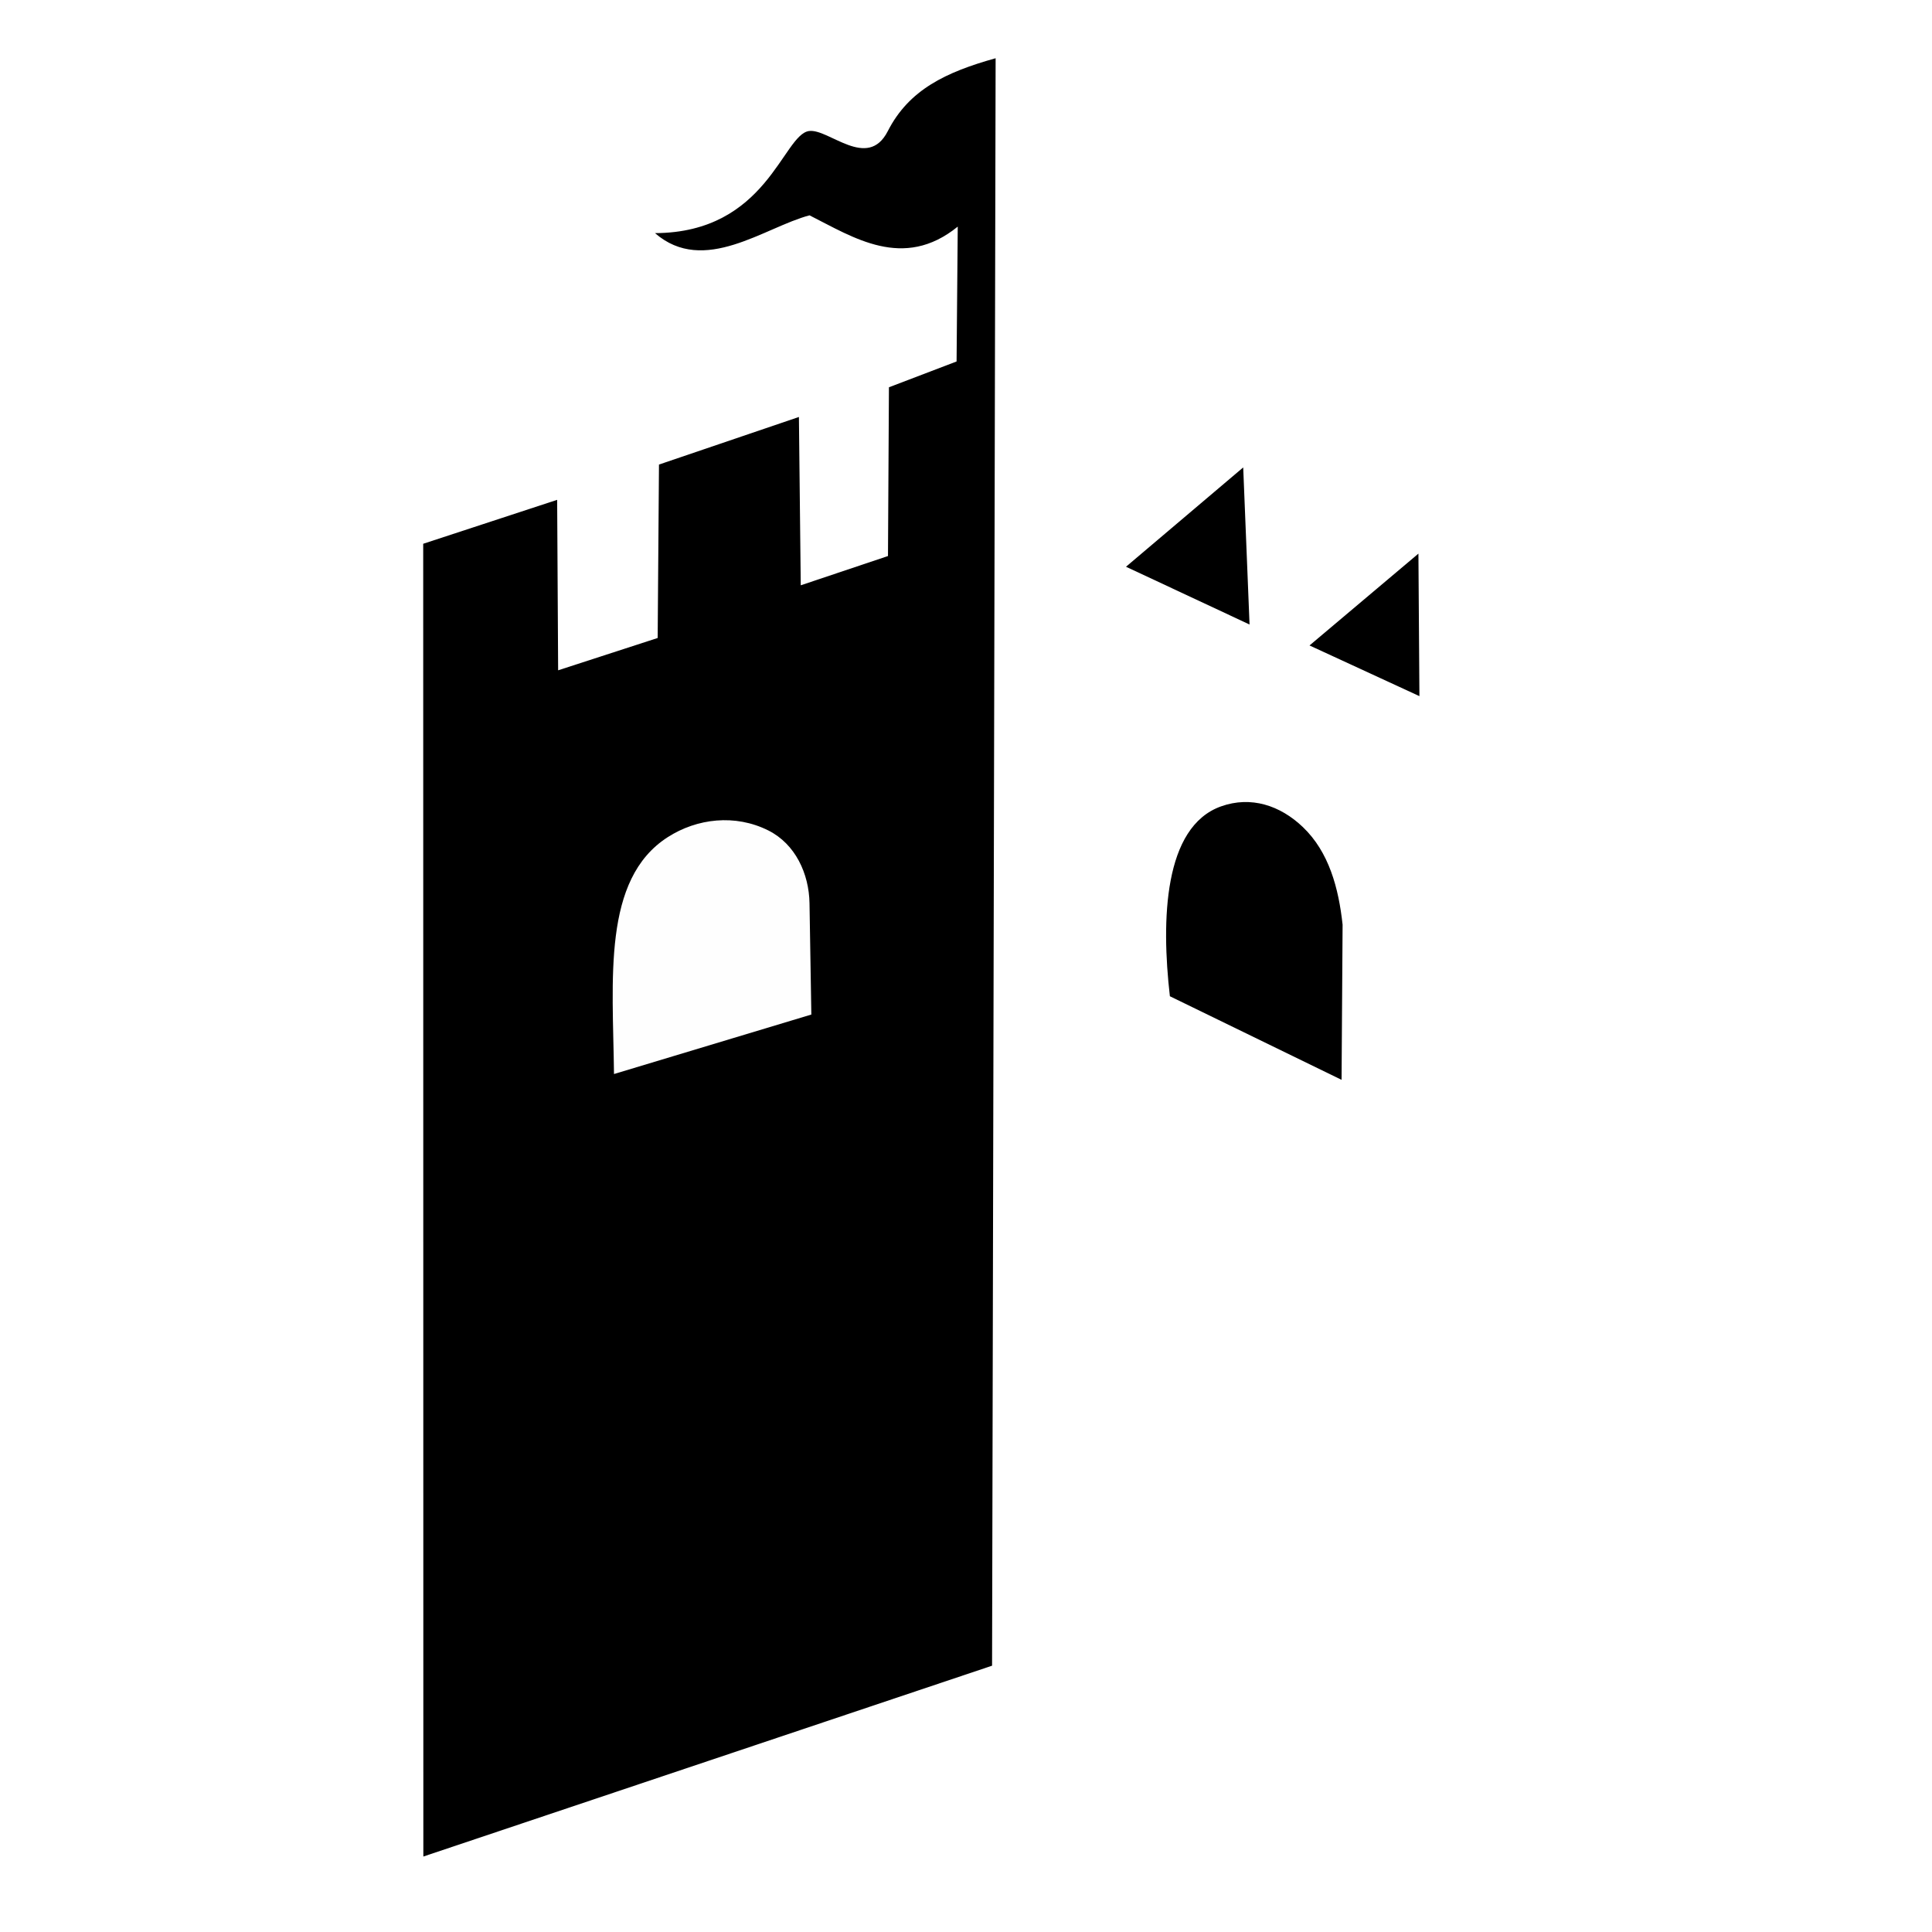
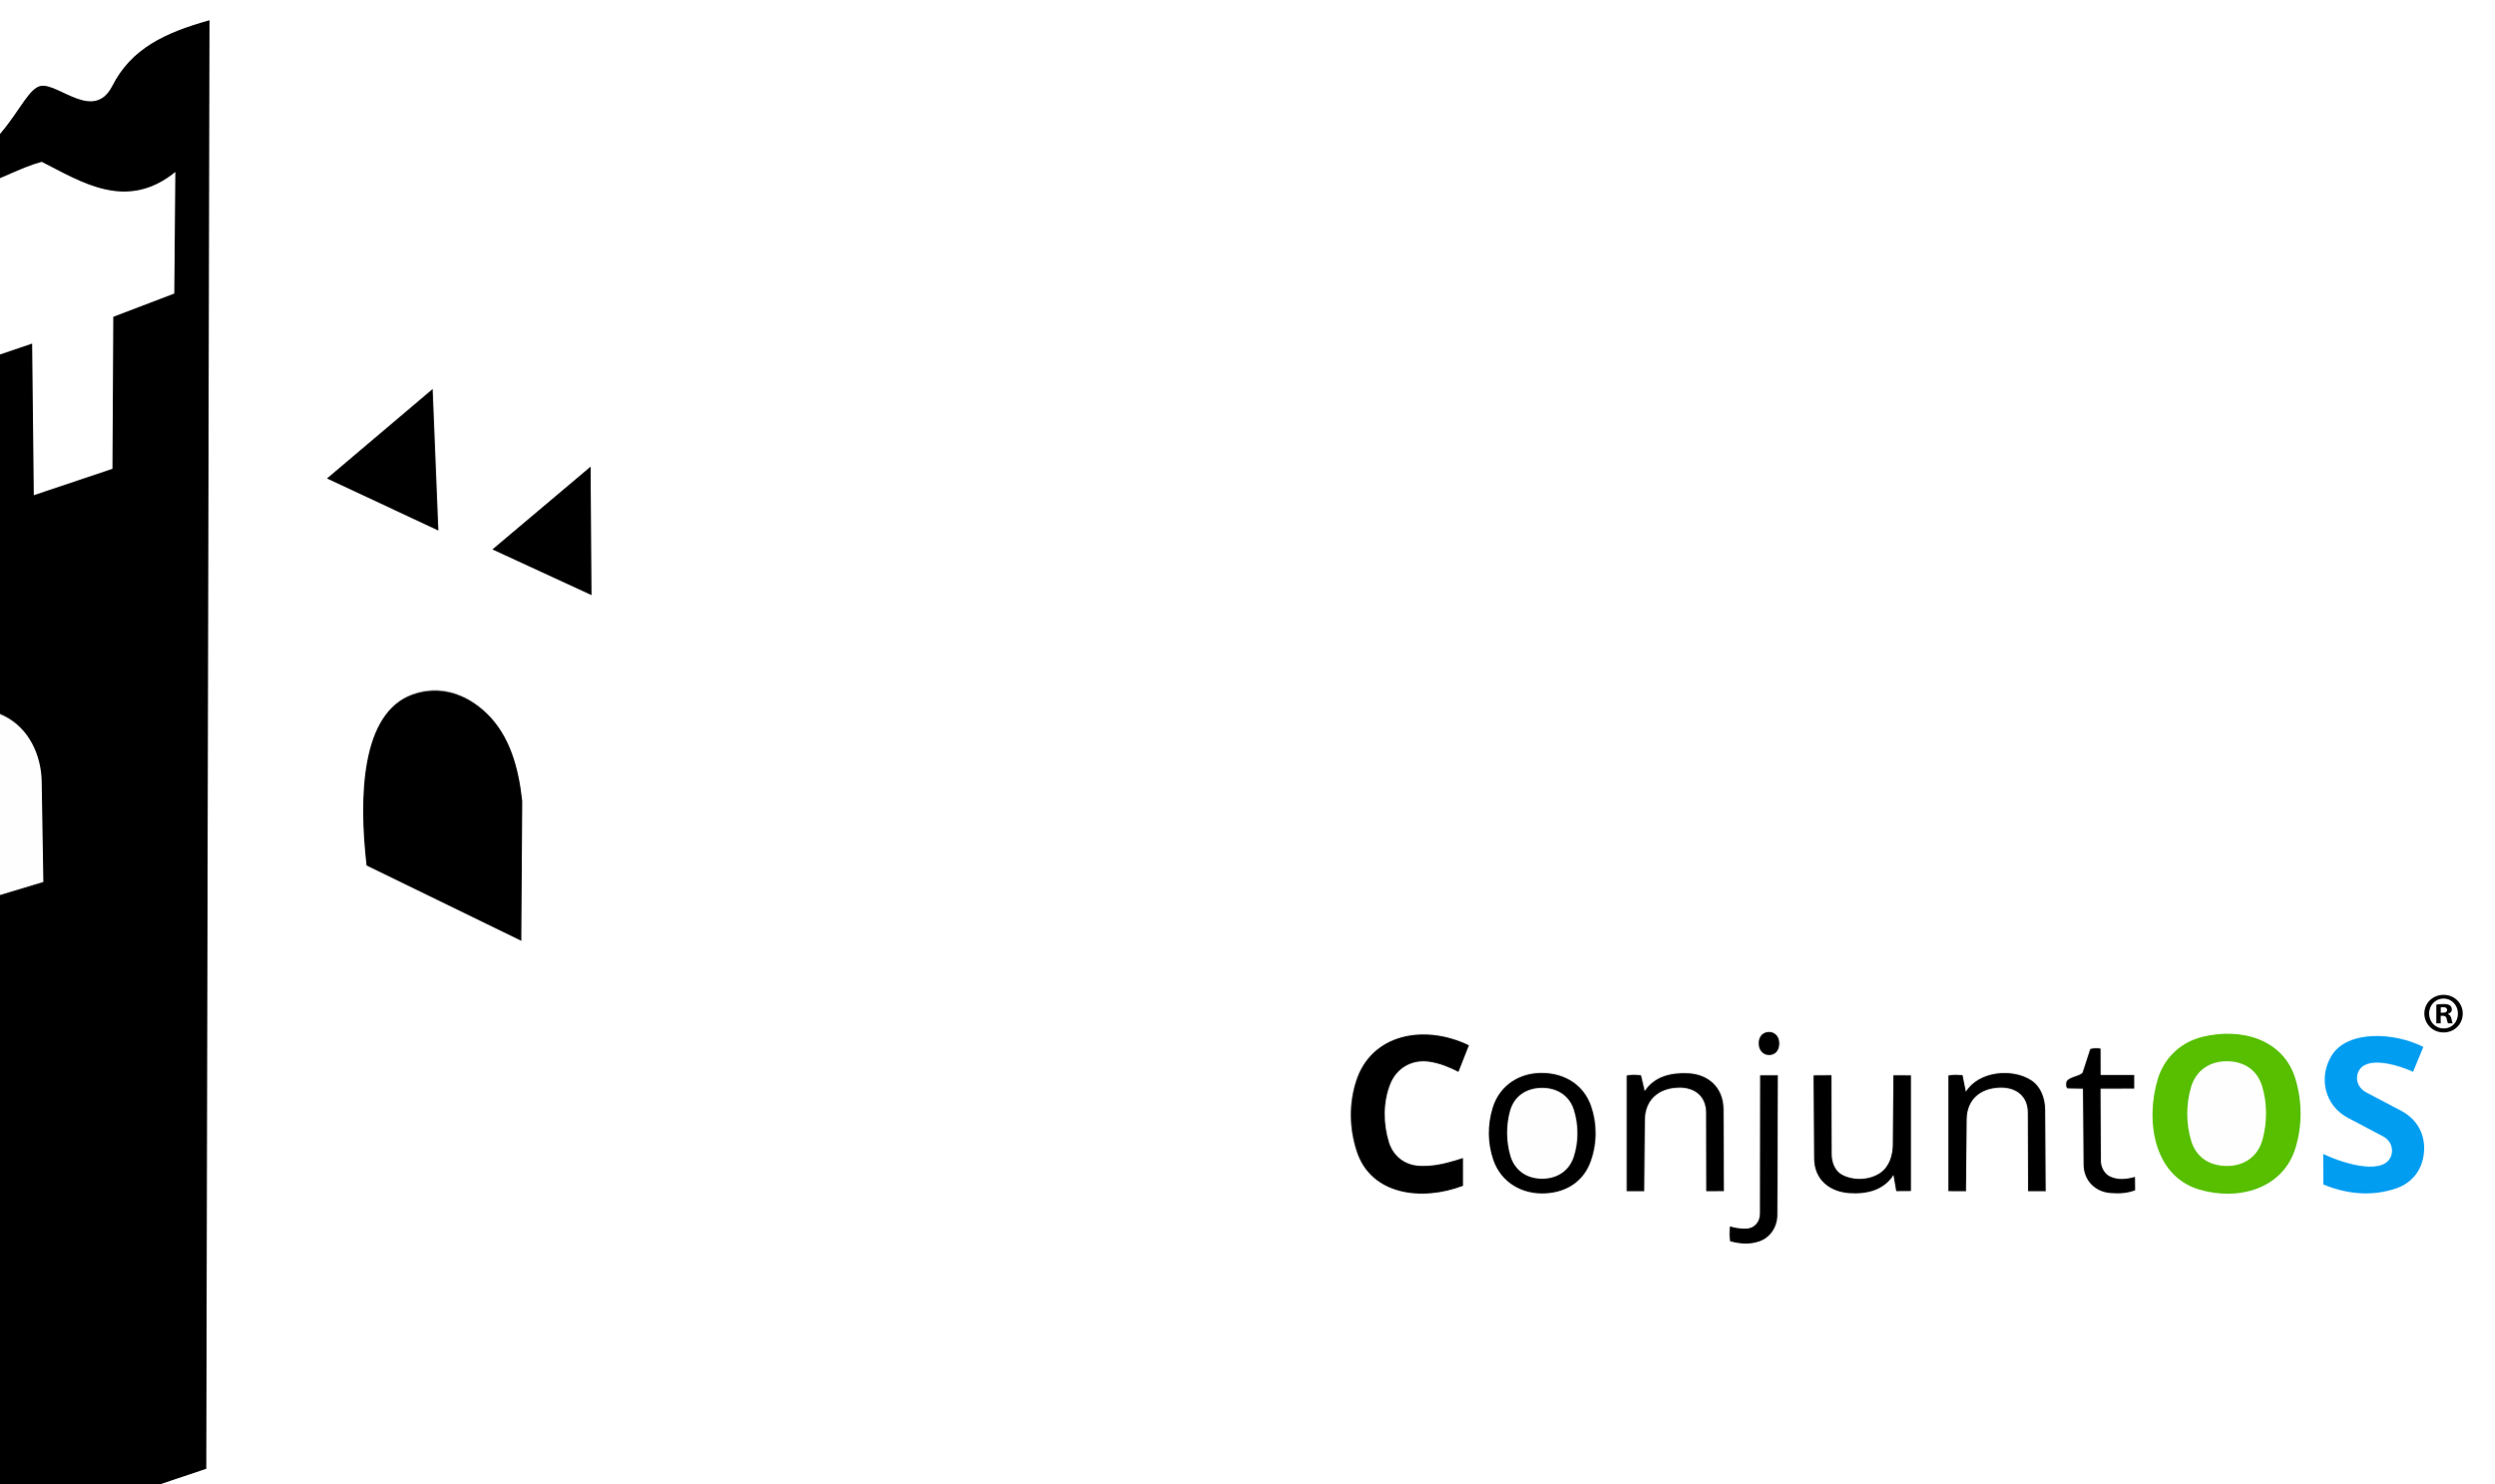
- <svg xmlns="http://www.w3.org/2000/svg" id="Layer_1" version="1.1" viewBox="0 0 810 810">
+ <svg xmlns="http://www.w3.org/2000/svg" viewBox="320 15 1160 690">
  <defs>
    <style>
-       .st0 {
-         fill: #111213;
-       }
- 
-       .st1 {
-         fill: #009df1;
-       }
- 
-       .st2 {
-         fill: #fefefe;
-       }
- 
-       .st3 {
-         fill: #57bf00;
+       .st0 { fill: #111213; }
+       .st1 { fill: #009df1; }
+       .st2 { fill: #fefefe; }
+       .st3 { fill: #57bf00; }
+       @media (prefers-color-scheme: dark) {
+         .st0 { fill: #fefefe; }
+         .st2 { fill: #111213; }
      }
    </style>
  </defs>
  <g>
    <path d="M417.42,24.44l-1.49,673.91-238.44,80.01-.06-550.38,56.16-18.42.41,71.47,41.73-13.55.55-72.71,58.67-19.95.77,70.57,36.57-12.27.4-70.75,28.36-10.82.49-56.54c-22.83,18.53-43.84,4.47-62.14-4.73-18.81,4.93-44.21,25.36-64.79,7.46,46.98-.18,53.55-41.21,64.54-42.8,8.23-1.19,24.57,16.7,33.06.04,8.87-17.38,24.36-24.74,45.2-30.56Z" />
    <path class="st3" d="M1387.74,548.91c-5.87,19.4-26.81,24.93-44.86,19.54-21.15-6.32-25.06-31.96-19.28-51.31,3-10.05,10.75-17.3,20.82-19.76,18.02-4.41,37.67,1.09,43.23,19.57,3.14,10.42,3.23,21.57.08,31.96Z" />
    <path class="st1" d="M1434.62,567.87c-11.29,3.94-23.11,2.76-33.98-1.77l-.06-14.19c10.9,5.17,29.26,10.06,31.77.22.81-3.19-.56-6.62-3.89-8.38l-16.5-8.72c-10.52-5.56-13.77-18.54-7.52-28.85,7.34-12.1,29.39-10.92,42.7-4.1l-4.79,11.58c-9.81-4.43-23.81-7.38-25.87,1.28-.83,3.49.97,6.67,4.3,8.42l16.03,8.44c7.62,4.01,11.54,11.35,10.57,19.91-.83,7.36-5.13,13.49-12.77,16.16Z" />
    <path d="M981.62,557.47c6.8.1,12.32-1.66,18.85-3.65v12.9c-19.16,7.31-42.71,4.39-49.4-15.97-3.51-10.67-3.72-22.22-.29-32.85,7.1-22.03,31.79-26.59,52.44-16.58l-4.87,12.37c-4.35-2.22-8.75-4.05-13.71-4.75-7.89-1.11-15.06,2.89-18.04,10.52-3.29,8.45-3.24,18.11-.62,26.81,2.1,6.97,8.03,11.37,15.65,11.19Z" />
    <path d="M1059.92,555.22c-3.4,9.53-11.31,14.43-20.86,15.01-10.97.67-20.8-4.95-24.48-15.53-2.73-7.85-2.75-16.37-.31-24.31,3.32-10.77,12.97-16.68,24.04-16.19,10.01.45,18.38,5.74,21.74,15.41,2.82,8.11,2.85,17.2-.14,25.6Z" />
    <path d="M1100.94,521.04c-9.43.13-15.77,5.67-15.86,14.96l-.31,33.23h-8.17s0-53.85,0-53.85c2.3-.45,4.32-.42,6.69-.07l1.72,7.31c4.49-6.9,12.28-8.63,20.03-8.3,9.75.42,16.59,6.83,16.63,16.83l.17,38.05-8.21.04-.08-36.59c-.02-7.52-5.19-11.72-12.62-11.62Z" />
    <path d="M1200.68,515.28l8.15.03v53.84s-6.83.05-6.83.05l-1.29-7.5c-4.59,7.16-12.55,9.01-20.65,8.43-9.24-.67-16.19-6.41-16.25-16.13l-.27-38.69,8.31-.06.13,36.82c.01,3.51,1.44,7.65,4.68,9.43,5.36,2.93,12.86,2.66,17.93-.84,4.14-2.85,5.77-8.17,5.81-13.08l.27-32.29Z" />
    <path d="M1250.16,521.04c-9.14.28-15.32,5.56-15.41,14.72l-.33,33.49-8.17-.04v-53.84c2.4-.46,4.17-.3,6.57-.18l1.55,7.72c5.94-9.59,21.51-11.07,30.39-5.32,4.49,2.91,6.45,8.38,6.49,13.68l.25,37.98-8.2-.02-.11-36.54c-.02-7.7-5.43-11.88-13.03-11.65Z" />
    <path d="M1313.04,562.59l.06,6.21c-3.81,1.45-7.53,1.61-11.57,1.28-7.1-.58-12.32-5.87-12.39-13.17l-.31-35.38-6.98-.13c-.92-.02-1.06-2.32-.58-3.31,1.04-2.13,6.9-2.55,7.46-4.28l3.51-10.78c1.57-.45,2.98-.42,4.79-.2l.03,12.3h15.62s0,6.35,0,6.35l-15.66.02.15,33.48c.01,3.1,1.67,6.27,4.43,7.49,3.61,1.61,7.35,1.21,11.44.12Z" />
    <path d="M1124.76,592.54c-.48-2.41-.32-4.34-.15-6.91,2.57.65,4.8,1.1,7.47,1.03,3.91-.1,6.52-3.06,6.52-7.1l.09-64.29,8.24.03-.22,64.85c-.02,5.76-3.33,10.7-8.5,12.44-4.33,1.46-8.56,1.24-13.45-.06Z" />
    <path d="M562.45,452.72l-71.97-35.04c-3.69-31.95-2.58-71.03,21.44-79.6,12.54-4.47,24.79-.42,34.3,8.66,10.98,10.49,15,25.61,16.67,40.93l-.43,65.05Z" />
    <path class="st0" d="M415.94,698.35l1.49-673.91-1.49,673.91Z" />
    <polygon points="523.88 261.83 472.08 237.61 521.22 195.97 523.88 261.83" />
    <path d="M1147.6,500.59c-.09,3.34-2.03,5.23-4.68,5.26s-4.61-1.84-4.87-4.84,1.24-5.54,4.18-5.87,5.46,1.81,5.36,5.45Z" />
    <polygon points="595.1 291.86 549.02 270.61 594.68 232.11 595.1 291.86" />
    <path class="st2" d="M340.17,425.35l-82.75,24.94c-.45-39.68-5.01-81.63,22.53-99.31,12.25-7.86,28.25-9.78,42.17-2.81,11.36,5.69,17.07,18.16,17.27,30.52l.77,46.65Z" />
    <path class="st2" d="M1372.36,545.16c-2.22,8.22-8.9,12.42-16.82,12.33s-14.04-4.05-16.35-11.65c-2.45-8.05-2.46-17.06-.08-25.09s9.05-12.21,17.1-12.01c7.68.19,13.74,4.1,16.02,11.83s2.35,16.41.14,24.59Z" />
    <path class="st2" d="M1037.18,563.44c-7.32-.04-12.72-4.08-14.68-10.66s-2.06-14.24-.14-21.01,7.46-10.47,14.42-10.63c7.15-.17,13.19,3.35,15.33,10.46s2.11,14.5-.06,21.43c-2.06,6.56-7.64,10.45-14.88,10.41Z" />
  </g>
  <path d="M1465.47,486.54c0,4.93-3.87,8.8-8.9,8.8s-8.96-3.87-8.96-8.8,3.97-8.69,8.96-8.69,8.9,3.87,8.9,8.69ZM1449.83,486.54c0,3.87,2.86,6.94,6.78,6.94s6.62-3.07,6.62-6.89-2.81-7-6.68-7-6.73,3.13-6.73,6.94ZM1455.19,491.09h-2.01v-8.69c.79-.16,1.91-.27,3.34-.27,1.64,0,2.38.27,3.02.64.48.37.85,1.06.85,1.91,0,.95-.74,1.7-1.8,2.01v.11c.85.32,1.33.95,1.59,2.12.26,1.32.42,1.85.64,2.17h-2.17c-.26-.32-.42-1.11-.69-2.12-.16-.95-.69-1.38-1.8-1.38h-.95v3.5ZM1455.24,486.17h.95c1.11,0,2.01-.37,2.01-1.27,0-.79-.58-1.33-1.85-1.33-.53,0-.9.05-1.11.11v2.49Z" />
</svg>
